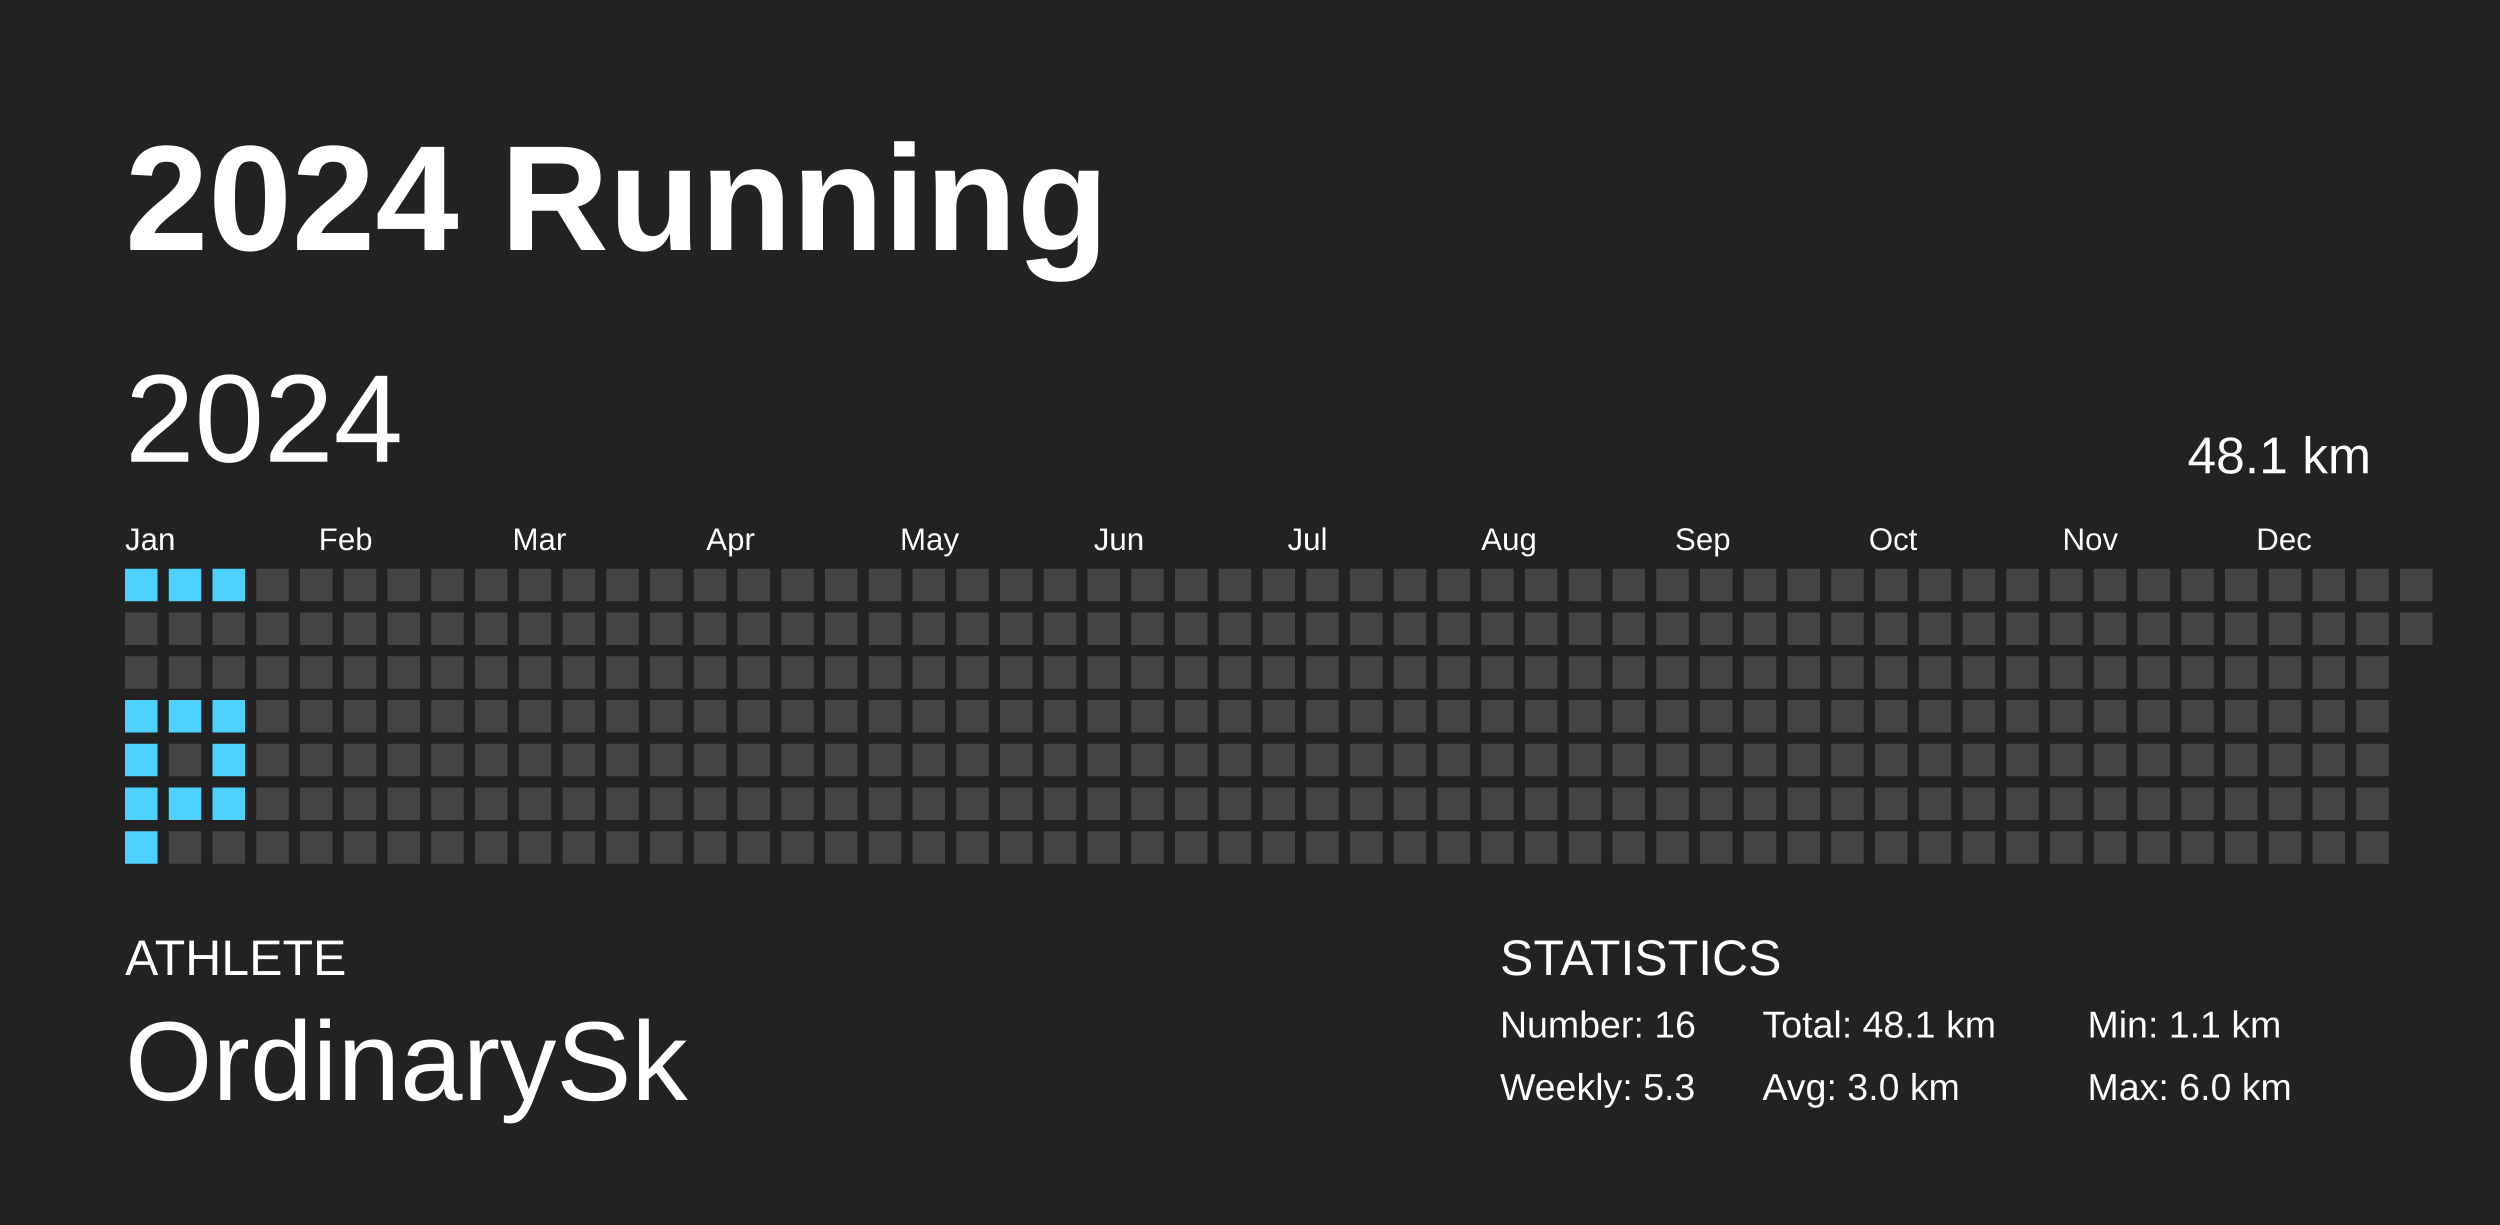
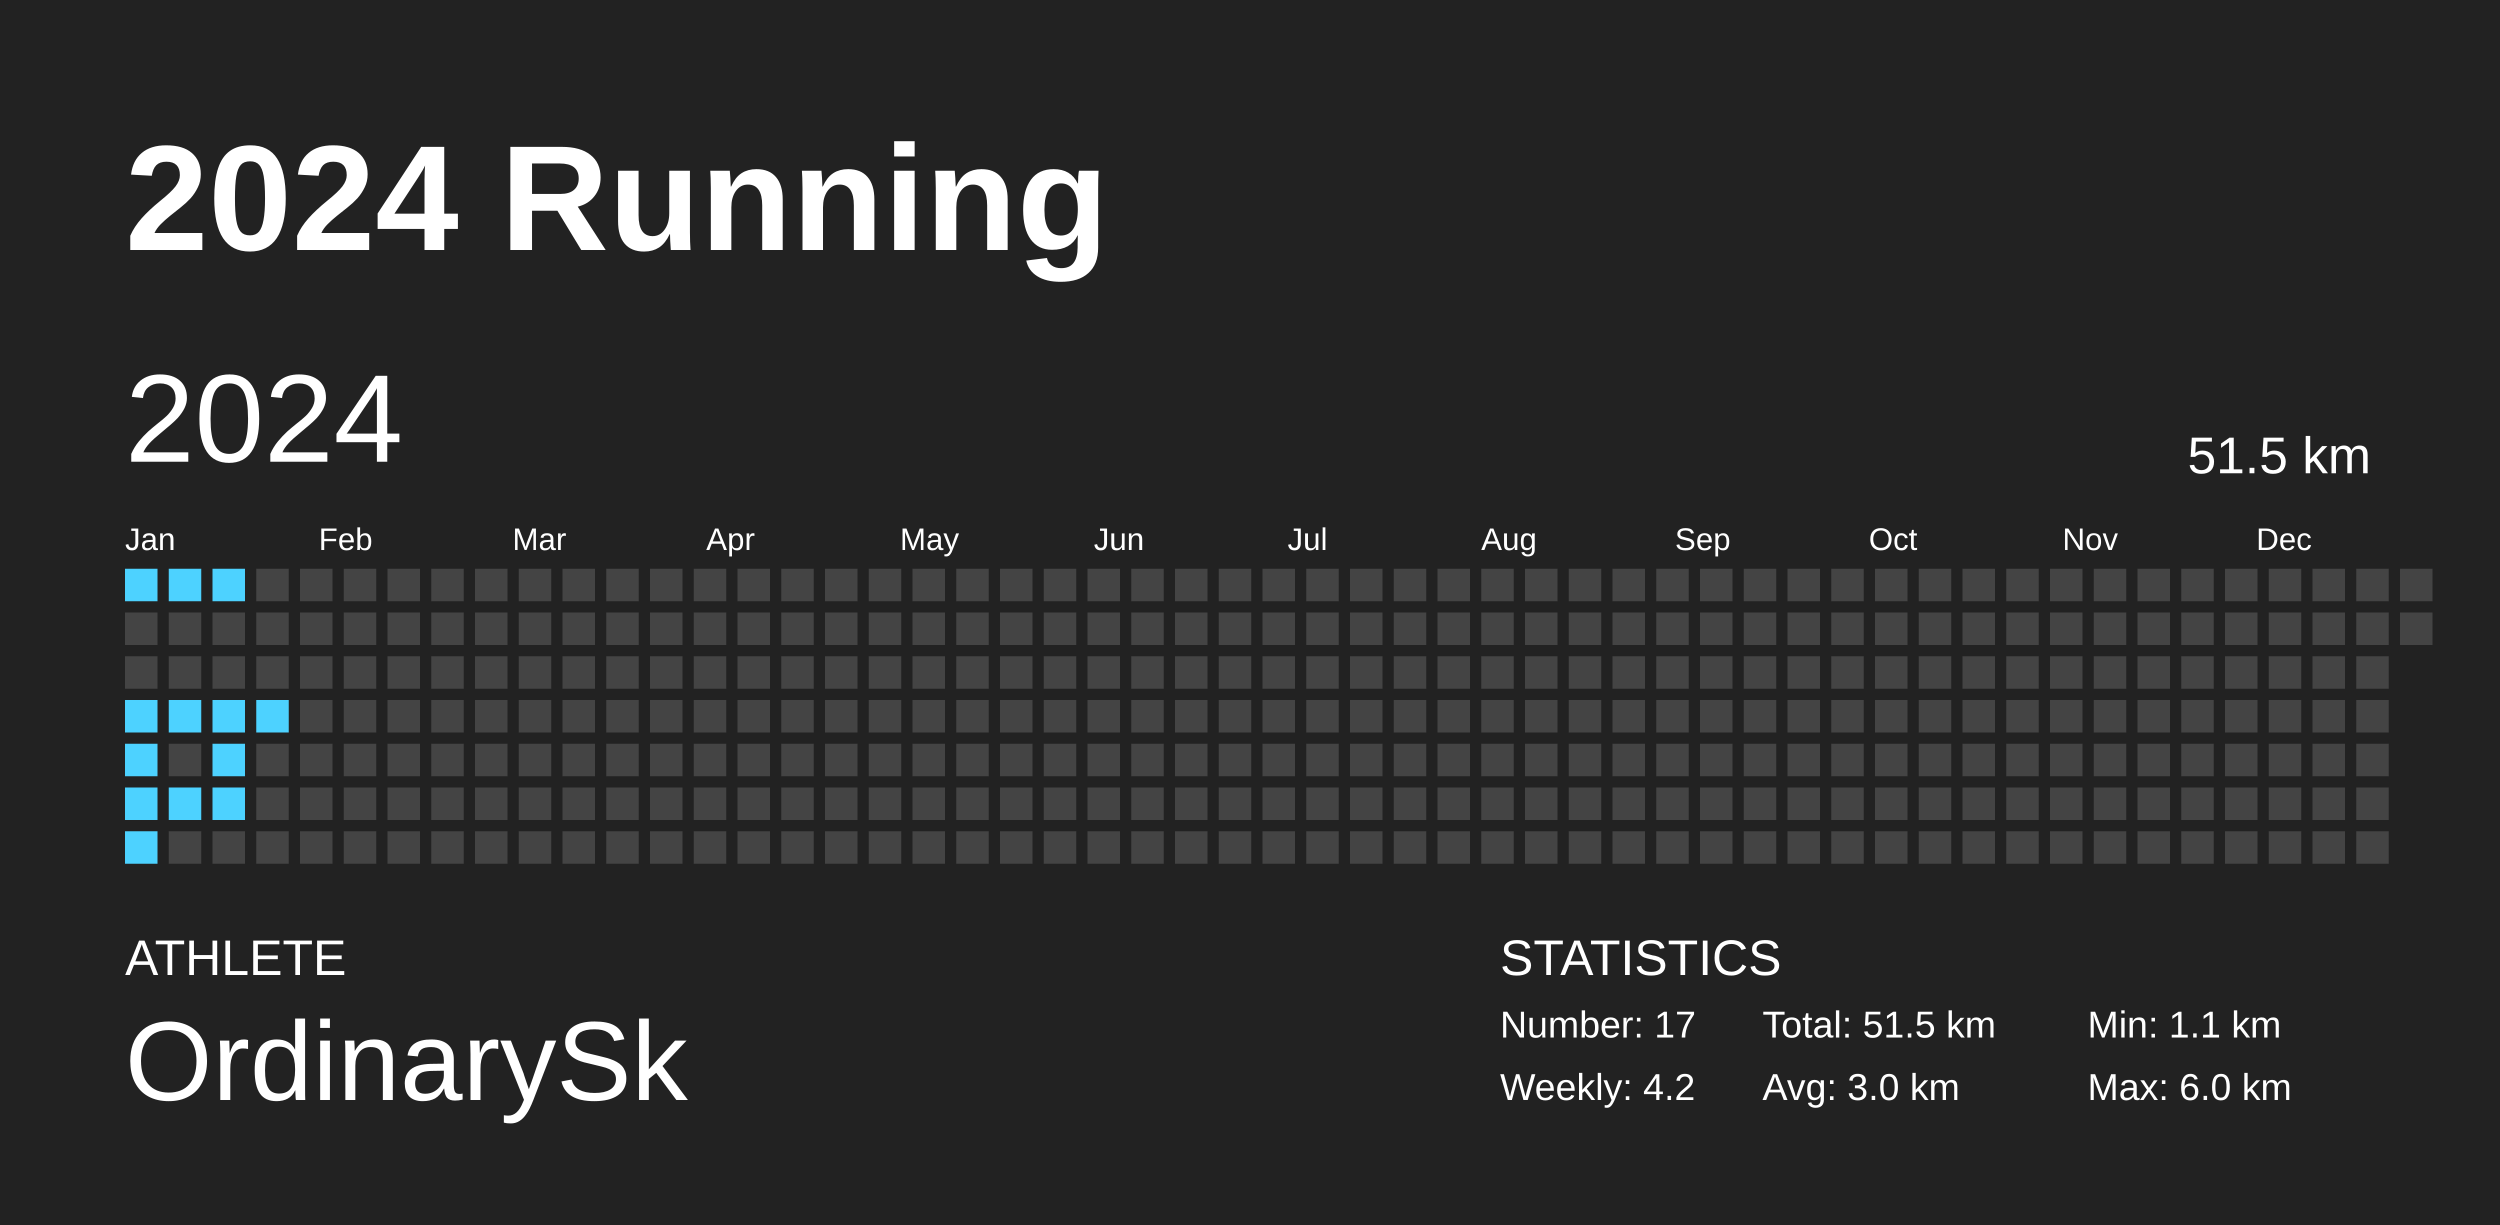
<svg xmlns="http://www.w3.org/2000/svg" baseProfile="full" height="98mm" version="1.1" viewBox="0,0,200,98" width="200mm">
  <defs />
  <rect fill="#222222" height="98" width="200" x="0" y="0" />
  <text fill="#FFFFFF" style="font-size:12px; font-family:Arial; font-weight:bold;" x="10" y="20">2024 Running</text>
  <text fill="#FFFFFF" style="font-size:4px; font-family:Arial" x="10" y="78">ATHLETE</text>
  <text fill="#FFFFFF" style="font-size:9px; font-family:Arial" x="10" y="88">OrdinarySk</text>
  <text fill="#FFFFFF" style="font-size:4px; font-family:Arial" x="120" y="78">STATISTICS</text>
-   <text fill="#FFFFFF" style="font-size:3px; font-family:Arial" x="120" y="83">Number: 16</text>
-   <text fill="#FFFFFF" style="font-size:3px; font-family:Arial" x="120" y="88">Weekly: 5.3</text>
-   <text fill="#FFFFFF" style="font-size:3px; font-family:Arial" x="141" y="83">Total: 48.1 km</text>
+   <text fill="#FFFFFF" style="font-size:3px; font-family:Arial" x="120" y="83">Number: 17</text>
+   <text fill="#FFFFFF" style="font-size:3px; font-family:Arial" x="120" y="88">Weekly: 4.2</text>
+   <text fill="#FFFFFF" style="font-size:3px; font-family:Arial" x="141" y="83">Total: 51.5 km</text>
  <text fill="#FFFFFF" style="font-size:3px; font-family:Arial" x="141" y="88">Avg: 3.0 km</text>
  <text fill="#FFFFFF" style="font-size:3px; font-family:Arial" x="167" y="83">Min: 1.1 km</text>
  <text fill="#FFFFFF" style="font-size:3px; font-family:Arial" x="167" y="88">Max: 6.0 km</text>
  <text dominant-baseline="hanging" fill="#FFFFFF" style="font-size:10.0px; font-family:Arial;" x="10" y="30">2024</text>
-   <text dominant-baseline="hanging" fill="#FFFFFF" style="font-size:4.125px; font-family:Arial;" x="175" y="35">48.1 km</text>
+   <text dominant-baseline="hanging" fill="#FFFFFF" style="font-size:4.125px; font-family:Arial;" x="175" y="35">51.5 km</text>
  <text fill="#FFFFFF" style="font-size:2.5px; font-family:Arial" x="10.0" y="44">Jan</text>
  <text fill="#FFFFFF" style="font-size:2.5px; font-family:Arial" x="25.5" y="44">Feb</text>
  <text fill="#FFFFFF" style="font-size:2.5px; font-family:Arial" x="41.0" y="44">Mar</text>
  <text fill="#FFFFFF" style="font-size:2.5px; font-family:Arial" x="56.5" y="44">Apr</text>
  <text fill="#FFFFFF" style="font-size:2.5px; font-family:Arial" x="72.0" y="44">May</text>
  <text fill="#FFFFFF" style="font-size:2.5px; font-family:Arial" x="87.5" y="44">Jun</text>
  <text fill="#FFFFFF" style="font-size:2.5px; font-family:Arial" x="103.0" y="44">Jul</text>
  <text fill="#FFFFFF" style="font-size:2.5px; font-family:Arial" x="118.5" y="44">Aug</text>
  <text fill="#FFFFFF" style="font-size:2.5px; font-family:Arial" x="134.0" y="44">Sep</text>
  <text fill="#FFFFFF" style="font-size:2.5px; font-family:Arial" x="149.5" y="44">Oct</text>
  <text fill="#FFFFFF" style="font-size:2.5px; font-family:Arial" x="165.0" y="44">Nov</text>
  <text fill="#FFFFFF" style="font-size:2.5px; font-family:Arial" x="180.5" y="44">Dec</text>
  <rect fill="#4dd2ff" height="2.6" width="2.6" x="10.0" y="45.5" />
  <rect fill="#444444" height="2.6" width="2.6" x="10.0" y="49.0" />
  <rect fill="#444444" height="2.6" width="2.6" x="10.0" y="52.5" />
  <rect fill="#4dd2ff" height="2.6" width="2.6" x="10.0" y="56.0" />
  <rect fill="#4dd2ff" height="2.6" width="2.6" x="10.0" y="59.5" />
  <rect fill="#4dd2ff" height="2.6" width="2.6" x="10.0" y="63.0" />
  <rect fill="#4dd2ff" height="2.6" width="2.6" x="10.0" y="66.5" />
  <rect fill="#4dd2ff" height="2.6" width="2.6" x="13.5" y="45.5" />
  <rect fill="#444444" height="2.6" width="2.6" x="13.5" y="49.0" />
  <rect fill="#444444" height="2.6" width="2.6" x="13.5" y="52.5" />
  <rect fill="#4dd2ff" height="2.6" width="2.6" x="13.5" y="56.0" />
  <rect fill="#444444" height="2.6" width="2.6" x="13.5" y="59.5" />
  <rect fill="#4dd2ff" height="2.6" width="2.6" x="13.5" y="63.0" />
  <rect fill="#444444" height="2.6" width="2.6" x="13.5" y="66.5" />
  <rect fill="#4dd2ff" height="2.6" width="2.6" x="17.0" y="45.5" />
  <rect fill="#444444" height="2.6" width="2.6" x="17.0" y="49.0" />
  <rect fill="#444444" height="2.6" width="2.6" x="17.0" y="52.5" />
  <rect fill="#4dd2ff" height="2.6" width="2.6" x="17.0" y="56.0" />
  <rect fill="#4dd2ff" height="2.6" width="2.6" x="17.0" y="59.5" />
  <rect fill="#4dd2ff" height="2.6" width="2.6" x="17.0" y="63.0" />
  <rect fill="#444444" height="2.6" width="2.6" x="17.0" y="66.5" />
  <rect fill="#444444" height="2.6" width="2.6" x="20.5" y="45.5" />
  <rect fill="#444444" height="2.6" width="2.6" x="20.5" y="49.0" />
  <rect fill="#444444" height="2.6" width="2.6" x="20.5" y="52.5" />
-   <rect fill="#444444" height="2.6" width="2.6" x="20.5" y="56.0" />
+   <rect fill="#4dd2ff" height="2.6" width="2.6" x="20.5" y="56.0" />
  <rect fill="#444444" height="2.6" width="2.6" x="20.5" y="59.5" />
  <rect fill="#444444" height="2.6" width="2.6" x="20.5" y="63.0" />
  <rect fill="#444444" height="2.6" width="2.6" x="20.5" y="66.5" />
  <rect fill="#444444" height="2.6" width="2.6" x="24.0" y="45.5" />
  <rect fill="#444444" height="2.6" width="2.6" x="24.0" y="49.0" />
  <rect fill="#444444" height="2.6" width="2.6" x="24.0" y="52.5" />
  <rect fill="#444444" height="2.6" width="2.6" x="24.0" y="56.0" />
  <rect fill="#444444" height="2.6" width="2.6" x="24.0" y="59.5" />
  <rect fill="#444444" height="2.6" width="2.6" x="24.0" y="63.0" />
  <rect fill="#444444" height="2.6" width="2.6" x="24.0" y="66.5" />
  <rect fill="#444444" height="2.6" width="2.6" x="27.5" y="45.5" />
  <rect fill="#444444" height="2.6" width="2.6" x="27.5" y="49.0" />
  <rect fill="#444444" height="2.6" width="2.6" x="27.5" y="52.5" />
  <rect fill="#444444" height="2.6" width="2.6" x="27.5" y="56.0" />
  <rect fill="#444444" height="2.6" width="2.6" x="27.5" y="59.5" />
  <rect fill="#444444" height="2.6" width="2.6" x="27.5" y="63.0" />
  <rect fill="#444444" height="2.6" width="2.6" x="27.5" y="66.5" />
  <rect fill="#444444" height="2.6" width="2.6" x="31.0" y="45.5" />
  <rect fill="#444444" height="2.6" width="2.6" x="31.0" y="49.0" />
  <rect fill="#444444" height="2.6" width="2.6" x="31.0" y="52.5" />
  <rect fill="#444444" height="2.6" width="2.6" x="31.0" y="56.0" />
  <rect fill="#444444" height="2.6" width="2.6" x="31.0" y="59.5" />
  <rect fill="#444444" height="2.6" width="2.6" x="31.0" y="63.0" />
  <rect fill="#444444" height="2.6" width="2.6" x="31.0" y="66.5" />
  <rect fill="#444444" height="2.6" width="2.6" x="34.5" y="45.5" />
  <rect fill="#444444" height="2.6" width="2.6" x="34.5" y="49.0" />
  <rect fill="#444444" height="2.6" width="2.6" x="34.5" y="52.5" />
  <rect fill="#444444" height="2.6" width="2.6" x="34.5" y="56.0" />
  <rect fill="#444444" height="2.6" width="2.6" x="34.5" y="59.5" />
  <rect fill="#444444" height="2.6" width="2.6" x="34.5" y="63.0" />
  <rect fill="#444444" height="2.6" width="2.6" x="34.5" y="66.5" />
  <rect fill="#444444" height="2.6" width="2.6" x="38.0" y="45.5" />
  <rect fill="#444444" height="2.6" width="2.6" x="38.0" y="49.0" />
  <rect fill="#444444" height="2.6" width="2.6" x="38.0" y="52.5" />
  <rect fill="#444444" height="2.6" width="2.6" x="38.0" y="56.0" />
  <rect fill="#444444" height="2.6" width="2.6" x="38.0" y="59.5" />
  <rect fill="#444444" height="2.6" width="2.6" x="38.0" y="63.0" />
  <rect fill="#444444" height="2.6" width="2.6" x="38.0" y="66.5" />
  <rect fill="#444444" height="2.6" width="2.6" x="41.5" y="45.5" />
  <rect fill="#444444" height="2.6" width="2.6" x="41.5" y="49.0" />
  <rect fill="#444444" height="2.6" width="2.6" x="41.5" y="52.5" />
  <rect fill="#444444" height="2.6" width="2.6" x="41.5" y="56.0" />
  <rect fill="#444444" height="2.6" width="2.6" x="41.5" y="59.5" />
  <rect fill="#444444" height="2.6" width="2.6" x="41.5" y="63.0" />
  <rect fill="#444444" height="2.6" width="2.6" x="41.5" y="66.5" />
  <rect fill="#444444" height="2.6" width="2.6" x="45.0" y="45.5" />
  <rect fill="#444444" height="2.6" width="2.6" x="45.0" y="49.0" />
  <rect fill="#444444" height="2.6" width="2.6" x="45.0" y="52.5" />
  <rect fill="#444444" height="2.6" width="2.6" x="45.0" y="56.0" />
  <rect fill="#444444" height="2.6" width="2.6" x="45.0" y="59.5" />
  <rect fill="#444444" height="2.6" width="2.6" x="45.0" y="63.0" />
  <rect fill="#444444" height="2.6" width="2.6" x="45.0" y="66.5" />
  <rect fill="#444444" height="2.6" width="2.6" x="48.5" y="45.5" />
  <rect fill="#444444" height="2.6" width="2.6" x="48.5" y="49.0" />
  <rect fill="#444444" height="2.6" width="2.6" x="48.5" y="52.5" />
  <rect fill="#444444" height="2.6" width="2.6" x="48.5" y="56.0" />
  <rect fill="#444444" height="2.6" width="2.6" x="48.5" y="59.5" />
  <rect fill="#444444" height="2.6" width="2.6" x="48.5" y="63.0" />
  <rect fill="#444444" height="2.6" width="2.6" x="48.5" y="66.5" />
  <rect fill="#444444" height="2.6" width="2.6" x="52.0" y="45.5" />
  <rect fill="#444444" height="2.6" width="2.6" x="52.0" y="49.0" />
  <rect fill="#444444" height="2.6" width="2.6" x="52.0" y="52.5" />
  <rect fill="#444444" height="2.6" width="2.6" x="52.0" y="56.0" />
  <rect fill="#444444" height="2.6" width="2.6" x="52.0" y="59.5" />
  <rect fill="#444444" height="2.6" width="2.6" x="52.0" y="63.0" />
  <rect fill="#444444" height="2.6" width="2.6" x="52.0" y="66.5" />
  <rect fill="#444444" height="2.6" width="2.6" x="55.5" y="45.5" />
  <rect fill="#444444" height="2.6" width="2.6" x="55.5" y="49.0" />
  <rect fill="#444444" height="2.6" width="2.6" x="55.5" y="52.5" />
  <rect fill="#444444" height="2.6" width="2.6" x="55.5" y="56.0" />
  <rect fill="#444444" height="2.6" width="2.6" x="55.5" y="59.5" />
  <rect fill="#444444" height="2.6" width="2.6" x="55.5" y="63.0" />
  <rect fill="#444444" height="2.6" width="2.6" x="55.5" y="66.5" />
  <rect fill="#444444" height="2.6" width="2.6" x="59.0" y="45.5" />
  <rect fill="#444444" height="2.6" width="2.6" x="59.0" y="49.0" />
  <rect fill="#444444" height="2.6" width="2.6" x="59.0" y="52.5" />
  <rect fill="#444444" height="2.6" width="2.6" x="59.0" y="56.0" />
  <rect fill="#444444" height="2.6" width="2.6" x="59.0" y="59.5" />
  <rect fill="#444444" height="2.6" width="2.6" x="59.0" y="63.0" />
  <rect fill="#444444" height="2.6" width="2.6" x="59.0" y="66.5" />
  <rect fill="#444444" height="2.6" width="2.6" x="62.5" y="45.5" />
  <rect fill="#444444" height="2.6" width="2.6" x="62.5" y="49.0" />
  <rect fill="#444444" height="2.6" width="2.6" x="62.5" y="52.5" />
  <rect fill="#444444" height="2.6" width="2.6" x="62.5" y="56.0" />
  <rect fill="#444444" height="2.6" width="2.6" x="62.5" y="59.5" />
  <rect fill="#444444" height="2.6" width="2.6" x="62.5" y="63.0" />
  <rect fill="#444444" height="2.6" width="2.6" x="62.5" y="66.5" />
  <rect fill="#444444" height="2.6" width="2.6" x="66.0" y="45.5" />
  <rect fill="#444444" height="2.6" width="2.6" x="66.0" y="49.0" />
  <rect fill="#444444" height="2.6" width="2.6" x="66.0" y="52.5" />
  <rect fill="#444444" height="2.6" width="2.6" x="66.0" y="56.0" />
  <rect fill="#444444" height="2.6" width="2.6" x="66.0" y="59.5" />
  <rect fill="#444444" height="2.6" width="2.6" x="66.0" y="63.0" />
  <rect fill="#444444" height="2.6" width="2.6" x="66.0" y="66.5" />
  <rect fill="#444444" height="2.6" width="2.6" x="69.5" y="45.5" />
  <rect fill="#444444" height="2.6" width="2.6" x="69.5" y="49.0" />
  <rect fill="#444444" height="2.6" width="2.6" x="69.5" y="52.5" />
  <rect fill="#444444" height="2.6" width="2.6" x="69.5" y="56.0" />
  <rect fill="#444444" height="2.6" width="2.6" x="69.5" y="59.5" />
  <rect fill="#444444" height="2.6" width="2.6" x="69.5" y="63.0" />
  <rect fill="#444444" height="2.6" width="2.6" x="69.5" y="66.5" />
  <rect fill="#444444" height="2.6" width="2.6" x="73.0" y="45.5" />
  <rect fill="#444444" height="2.6" width="2.6" x="73.0" y="49.0" />
  <rect fill="#444444" height="2.6" width="2.6" x="73.0" y="52.5" />
  <rect fill="#444444" height="2.6" width="2.6" x="73.0" y="56.0" />
  <rect fill="#444444" height="2.6" width="2.6" x="73.0" y="59.5" />
  <rect fill="#444444" height="2.6" width="2.6" x="73.0" y="63.0" />
  <rect fill="#444444" height="2.6" width="2.6" x="73.0" y="66.5" />
  <rect fill="#444444" height="2.6" width="2.6" x="76.5" y="45.5" />
  <rect fill="#444444" height="2.6" width="2.6" x="76.5" y="49.0" />
  <rect fill="#444444" height="2.6" width="2.6" x="76.5" y="52.5" />
  <rect fill="#444444" height="2.6" width="2.6" x="76.5" y="56.0" />
  <rect fill="#444444" height="2.6" width="2.6" x="76.5" y="59.5" />
  <rect fill="#444444" height="2.6" width="2.6" x="76.5" y="63.0" />
  <rect fill="#444444" height="2.6" width="2.6" x="76.5" y="66.5" />
  <rect fill="#444444" height="2.6" width="2.6" x="80.0" y="45.5" />
  <rect fill="#444444" height="2.6" width="2.6" x="80.0" y="49.0" />
  <rect fill="#444444" height="2.6" width="2.6" x="80.0" y="52.5" />
  <rect fill="#444444" height="2.6" width="2.6" x="80.0" y="56.0" />
  <rect fill="#444444" height="2.6" width="2.6" x="80.0" y="59.5" />
  <rect fill="#444444" height="2.6" width="2.6" x="80.0" y="63.0" />
  <rect fill="#444444" height="2.6" width="2.6" x="80.0" y="66.5" />
  <rect fill="#444444" height="2.6" width="2.6" x="83.5" y="45.5" />
  <rect fill="#444444" height="2.6" width="2.6" x="83.5" y="49.0" />
  <rect fill="#444444" height="2.6" width="2.6" x="83.5" y="52.5" />
  <rect fill="#444444" height="2.6" width="2.6" x="83.5" y="56.0" />
  <rect fill="#444444" height="2.6" width="2.6" x="83.5" y="59.5" />
  <rect fill="#444444" height="2.6" width="2.6" x="83.5" y="63.0" />
  <rect fill="#444444" height="2.6" width="2.6" x="83.5" y="66.5" />
  <rect fill="#444444" height="2.6" width="2.6" x="87.0" y="45.5" />
  <rect fill="#444444" height="2.6" width="2.6" x="87.0" y="49.0" />
  <rect fill="#444444" height="2.6" width="2.6" x="87.0" y="52.5" />
  <rect fill="#444444" height="2.6" width="2.6" x="87.0" y="56.0" />
  <rect fill="#444444" height="2.6" width="2.6" x="87.0" y="59.5" />
  <rect fill="#444444" height="2.6" width="2.6" x="87.0" y="63.0" />
  <rect fill="#444444" height="2.6" width="2.6" x="87.0" y="66.5" />
  <rect fill="#444444" height="2.6" width="2.6" x="90.5" y="45.5" />
  <rect fill="#444444" height="2.6" width="2.6" x="90.5" y="49.0" />
  <rect fill="#444444" height="2.6" width="2.6" x="90.5" y="52.5" />
  <rect fill="#444444" height="2.6" width="2.6" x="90.5" y="56.0" />
  <rect fill="#444444" height="2.6" width="2.6" x="90.5" y="59.5" />
  <rect fill="#444444" height="2.6" width="2.6" x="90.5" y="63.0" />
  <rect fill="#444444" height="2.6" width="2.6" x="90.5" y="66.5" />
  <rect fill="#444444" height="2.6" width="2.6" x="94.0" y="45.5" />
  <rect fill="#444444" height="2.6" width="2.6" x="94.0" y="49.0" />
  <rect fill="#444444" height="2.6" width="2.6" x="94.0" y="52.5" />
  <rect fill="#444444" height="2.6" width="2.6" x="94.0" y="56.0" />
  <rect fill="#444444" height="2.6" width="2.6" x="94.0" y="59.5" />
  <rect fill="#444444" height="2.6" width="2.6" x="94.0" y="63.0" />
  <rect fill="#444444" height="2.6" width="2.6" x="94.0" y="66.5" />
  <rect fill="#444444" height="2.6" width="2.6" x="97.5" y="45.5" />
  <rect fill="#444444" height="2.6" width="2.6" x="97.5" y="49.0" />
  <rect fill="#444444" height="2.6" width="2.6" x="97.5" y="52.5" />
  <rect fill="#444444" height="2.6" width="2.6" x="97.5" y="56.0" />
  <rect fill="#444444" height="2.6" width="2.6" x="97.5" y="59.5" />
  <rect fill="#444444" height="2.6" width="2.6" x="97.5" y="63.0" />
  <rect fill="#444444" height="2.6" width="2.6" x="97.5" y="66.5" />
  <rect fill="#444444" height="2.6" width="2.6" x="101.0" y="45.5" />
  <rect fill="#444444" height="2.6" width="2.6" x="101.0" y="49.0" />
  <rect fill="#444444" height="2.6" width="2.6" x="101.0" y="52.5" />
  <rect fill="#444444" height="2.6" width="2.6" x="101.0" y="56.0" />
  <rect fill="#444444" height="2.6" width="2.6" x="101.0" y="59.5" />
  <rect fill="#444444" height="2.6" width="2.6" x="101.0" y="63.0" />
  <rect fill="#444444" height="2.6" width="2.6" x="101.0" y="66.5" />
  <rect fill="#444444" height="2.6" width="2.6" x="104.5" y="45.5" />
  <rect fill="#444444" height="2.6" width="2.6" x="104.5" y="49.0" />
  <rect fill="#444444" height="2.6" width="2.6" x="104.5" y="52.5" />
  <rect fill="#444444" height="2.6" width="2.6" x="104.5" y="56.0" />
  <rect fill="#444444" height="2.6" width="2.6" x="104.5" y="59.5" />
  <rect fill="#444444" height="2.6" width="2.6" x="104.5" y="63.0" />
  <rect fill="#444444" height="2.6" width="2.6" x="104.5" y="66.5" />
  <rect fill="#444444" height="2.6" width="2.6" x="108.0" y="45.5" />
  <rect fill="#444444" height="2.6" width="2.6" x="108.0" y="49.0" />
  <rect fill="#444444" height="2.6" width="2.6" x="108.0" y="52.5" />
  <rect fill="#444444" height="2.6" width="2.6" x="108.0" y="56.0" />
  <rect fill="#444444" height="2.6" width="2.6" x="108.0" y="59.5" />
  <rect fill="#444444" height="2.6" width="2.6" x="108.0" y="63.0" />
  <rect fill="#444444" height="2.6" width="2.6" x="108.0" y="66.5" />
  <rect fill="#444444" height="2.6" width="2.6" x="111.5" y="45.5" />
  <rect fill="#444444" height="2.6" width="2.6" x="111.5" y="49.0" />
  <rect fill="#444444" height="2.6" width="2.6" x="111.5" y="52.5" />
  <rect fill="#444444" height="2.6" width="2.6" x="111.5" y="56.0" />
  <rect fill="#444444" height="2.6" width="2.6" x="111.5" y="59.5" />
  <rect fill="#444444" height="2.6" width="2.6" x="111.5" y="63.0" />
  <rect fill="#444444" height="2.6" width="2.6" x="111.5" y="66.5" />
  <rect fill="#444444" height="2.6" width="2.6" x="115.0" y="45.5" />
  <rect fill="#444444" height="2.6" width="2.6" x="115.0" y="49.0" />
  <rect fill="#444444" height="2.6" width="2.6" x="115.0" y="52.5" />
  <rect fill="#444444" height="2.6" width="2.6" x="115.0" y="56.0" />
  <rect fill="#444444" height="2.6" width="2.6" x="115.0" y="59.5" />
  <rect fill="#444444" height="2.6" width="2.6" x="115.0" y="63.0" />
  <rect fill="#444444" height="2.6" width="2.6" x="115.0" y="66.5" />
  <rect fill="#444444" height="2.6" width="2.6" x="118.5" y="45.5" />
  <rect fill="#444444" height="2.6" width="2.6" x="118.5" y="49.0" />
  <rect fill="#444444" height="2.6" width="2.6" x="118.5" y="52.5" />
  <rect fill="#444444" height="2.6" width="2.6" x="118.5" y="56.0" />
  <rect fill="#444444" height="2.6" width="2.6" x="118.5" y="59.5" />
  <rect fill="#444444" height="2.6" width="2.6" x="118.5" y="63.0" />
  <rect fill="#444444" height="2.6" width="2.6" x="118.5" y="66.5" />
  <rect fill="#444444" height="2.6" width="2.6" x="122.0" y="45.5" />
  <rect fill="#444444" height="2.6" width="2.6" x="122.0" y="49.0" />
  <rect fill="#444444" height="2.6" width="2.6" x="122.0" y="52.5" />
  <rect fill="#444444" height="2.6" width="2.6" x="122.0" y="56.0" />
  <rect fill="#444444" height="2.6" width="2.6" x="122.0" y="59.5" />
  <rect fill="#444444" height="2.6" width="2.6" x="122.0" y="63.0" />
  <rect fill="#444444" height="2.6" width="2.6" x="122.0" y="66.5" />
  <rect fill="#444444" height="2.6" width="2.6" x="125.5" y="45.5" />
  <rect fill="#444444" height="2.6" width="2.6" x="125.5" y="49.0" />
  <rect fill="#444444" height="2.6" width="2.6" x="125.5" y="52.5" />
  <rect fill="#444444" height="2.6" width="2.6" x="125.5" y="56.0" />
  <rect fill="#444444" height="2.6" width="2.6" x="125.5" y="59.5" />
  <rect fill="#444444" height="2.6" width="2.6" x="125.5" y="63.0" />
  <rect fill="#444444" height="2.6" width="2.6" x="125.5" y="66.5" />
  <rect fill="#444444" height="2.6" width="2.6" x="129.0" y="45.5" />
  <rect fill="#444444" height="2.6" width="2.6" x="129.0" y="49.0" />
  <rect fill="#444444" height="2.6" width="2.6" x="129.0" y="52.5" />
  <rect fill="#444444" height="2.6" width="2.6" x="129.0" y="56.0" />
  <rect fill="#444444" height="2.6" width="2.6" x="129.0" y="59.5" />
  <rect fill="#444444" height="2.6" width="2.6" x="129.0" y="63.0" />
  <rect fill="#444444" height="2.6" width="2.6" x="129.0" y="66.5" />
  <rect fill="#444444" height="2.6" width="2.6" x="132.5" y="45.5" />
  <rect fill="#444444" height="2.6" width="2.6" x="132.5" y="49.0" />
  <rect fill="#444444" height="2.6" width="2.6" x="132.5" y="52.5" />
  <rect fill="#444444" height="2.6" width="2.6" x="132.5" y="56.0" />
  <rect fill="#444444" height="2.6" width="2.6" x="132.5" y="59.5" />
  <rect fill="#444444" height="2.6" width="2.6" x="132.5" y="63.0" />
  <rect fill="#444444" height="2.6" width="2.6" x="132.5" y="66.5" />
  <rect fill="#444444" height="2.6" width="2.6" x="136.0" y="45.5" />
  <rect fill="#444444" height="2.6" width="2.6" x="136.0" y="49.0" />
  <rect fill="#444444" height="2.6" width="2.6" x="136.0" y="52.5" />
  <rect fill="#444444" height="2.6" width="2.6" x="136.0" y="56.0" />
  <rect fill="#444444" height="2.6" width="2.6" x="136.0" y="59.5" />
  <rect fill="#444444" height="2.6" width="2.6" x="136.0" y="63.0" />
  <rect fill="#444444" height="2.6" width="2.6" x="136.0" y="66.5" />
  <rect fill="#444444" height="2.6" width="2.6" x="139.5" y="45.5" />
  <rect fill="#444444" height="2.6" width="2.6" x="139.5" y="49.0" />
  <rect fill="#444444" height="2.6" width="2.6" x="139.5" y="52.5" />
  <rect fill="#444444" height="2.6" width="2.6" x="139.5" y="56.0" />
  <rect fill="#444444" height="2.6" width="2.6" x="139.5" y="59.5" />
  <rect fill="#444444" height="2.6" width="2.6" x="139.5" y="63.0" />
  <rect fill="#444444" height="2.6" width="2.6" x="139.5" y="66.5" />
  <rect fill="#444444" height="2.6" width="2.6" x="143.0" y="45.5" />
  <rect fill="#444444" height="2.6" width="2.6" x="143.0" y="49.0" />
  <rect fill="#444444" height="2.6" width="2.6" x="143.0" y="52.5" />
  <rect fill="#444444" height="2.6" width="2.6" x="143.0" y="56.0" />
  <rect fill="#444444" height="2.6" width="2.6" x="143.0" y="59.5" />
  <rect fill="#444444" height="2.6" width="2.6" x="143.0" y="63.0" />
  <rect fill="#444444" height="2.6" width="2.6" x="143.0" y="66.5" />
  <rect fill="#444444" height="2.6" width="2.6" x="146.5" y="45.5" />
  <rect fill="#444444" height="2.6" width="2.6" x="146.5" y="49.0" />
  <rect fill="#444444" height="2.6" width="2.6" x="146.5" y="52.5" />
  <rect fill="#444444" height="2.6" width="2.6" x="146.5" y="56.0" />
  <rect fill="#444444" height="2.6" width="2.6" x="146.5" y="59.5" />
  <rect fill="#444444" height="2.6" width="2.6" x="146.5" y="63.0" />
  <rect fill="#444444" height="2.6" width="2.6" x="146.5" y="66.5" />
  <rect fill="#444444" height="2.6" width="2.6" x="150.0" y="45.5" />
  <rect fill="#444444" height="2.6" width="2.6" x="150.0" y="49.0" />
  <rect fill="#444444" height="2.6" width="2.6" x="150.0" y="52.5" />
  <rect fill="#444444" height="2.6" width="2.6" x="150.0" y="56.0" />
  <rect fill="#444444" height="2.6" width="2.6" x="150.0" y="59.5" />
  <rect fill="#444444" height="2.6" width="2.6" x="150.0" y="63.0" />
  <rect fill="#444444" height="2.6" width="2.6" x="150.0" y="66.5" />
  <rect fill="#444444" height="2.6" width="2.6" x="153.5" y="45.5" />
  <rect fill="#444444" height="2.6" width="2.6" x="153.5" y="49.0" />
  <rect fill="#444444" height="2.6" width="2.6" x="153.5" y="52.5" />
  <rect fill="#444444" height="2.6" width="2.6" x="153.5" y="56.0" />
  <rect fill="#444444" height="2.6" width="2.6" x="153.5" y="59.5" />
  <rect fill="#444444" height="2.6" width="2.6" x="153.5" y="63.0" />
  <rect fill="#444444" height="2.6" width="2.6" x="153.5" y="66.5" />
  <rect fill="#444444" height="2.6" width="2.6" x="157.0" y="45.5" />
  <rect fill="#444444" height="2.6" width="2.6" x="157.0" y="49.0" />
  <rect fill="#444444" height="2.6" width="2.6" x="157.0" y="52.5" />
  <rect fill="#444444" height="2.6" width="2.6" x="157.0" y="56.0" />
  <rect fill="#444444" height="2.6" width="2.6" x="157.0" y="59.5" />
  <rect fill="#444444" height="2.6" width="2.6" x="157.0" y="63.0" />
  <rect fill="#444444" height="2.6" width="2.6" x="157.0" y="66.5" />
  <rect fill="#444444" height="2.6" width="2.6" x="160.5" y="45.5" />
  <rect fill="#444444" height="2.6" width="2.6" x="160.5" y="49.0" />
  <rect fill="#444444" height="2.6" width="2.6" x="160.5" y="52.5" />
  <rect fill="#444444" height="2.6" width="2.6" x="160.5" y="56.0" />
  <rect fill="#444444" height="2.6" width="2.6" x="160.5" y="59.5" />
  <rect fill="#444444" height="2.6" width="2.6" x="160.5" y="63.0" />
  <rect fill="#444444" height="2.6" width="2.6" x="160.5" y="66.5" />
  <rect fill="#444444" height="2.6" width="2.6" x="164.0" y="45.5" />
  <rect fill="#444444" height="2.6" width="2.6" x="164.0" y="49.0" />
  <rect fill="#444444" height="2.6" width="2.6" x="164.0" y="52.5" />
  <rect fill="#444444" height="2.6" width="2.6" x="164.0" y="56.0" />
  <rect fill="#444444" height="2.6" width="2.6" x="164.0" y="59.5" />
  <rect fill="#444444" height="2.6" width="2.6" x="164.0" y="63.0" />
  <rect fill="#444444" height="2.6" width="2.6" x="164.0" y="66.5" />
  <rect fill="#444444" height="2.6" width="2.6" x="167.5" y="45.5" />
  <rect fill="#444444" height="2.6" width="2.6" x="167.5" y="49.0" />
  <rect fill="#444444" height="2.6" width="2.6" x="167.5" y="52.5" />
  <rect fill="#444444" height="2.6" width="2.6" x="167.5" y="56.0" />
  <rect fill="#444444" height="2.6" width="2.6" x="167.5" y="59.5" />
  <rect fill="#444444" height="2.6" width="2.6" x="167.5" y="63.0" />
  <rect fill="#444444" height="2.6" width="2.6" x="167.5" y="66.5" />
  <rect fill="#444444" height="2.6" width="2.6" x="171.0" y="45.5" />
  <rect fill="#444444" height="2.6" width="2.6" x="171.0" y="49.0" />
  <rect fill="#444444" height="2.6" width="2.6" x="171.0" y="52.5" />
  <rect fill="#444444" height="2.6" width="2.6" x="171.0" y="56.0" />
  <rect fill="#444444" height="2.6" width="2.6" x="171.0" y="59.5" />
  <rect fill="#444444" height="2.6" width="2.6" x="171.0" y="63.0" />
  <rect fill="#444444" height="2.6" width="2.6" x="171.0" y="66.5" />
  <rect fill="#444444" height="2.6" width="2.6" x="174.5" y="45.5" />
  <rect fill="#444444" height="2.6" width="2.6" x="174.5" y="49.0" />
  <rect fill="#444444" height="2.6" width="2.6" x="174.5" y="52.5" />
  <rect fill="#444444" height="2.6" width="2.6" x="174.5" y="56.0" />
  <rect fill="#444444" height="2.6" width="2.6" x="174.5" y="59.5" />
  <rect fill="#444444" height="2.6" width="2.6" x="174.5" y="63.0" />
  <rect fill="#444444" height="2.6" width="2.6" x="174.5" y="66.5" />
  <rect fill="#444444" height="2.6" width="2.6" x="178.0" y="45.5" />
  <rect fill="#444444" height="2.6" width="2.6" x="178.0" y="49.0" />
  <rect fill="#444444" height="2.6" width="2.6" x="178.0" y="52.5" />
  <rect fill="#444444" height="2.6" width="2.6" x="178.0" y="56.0" />
  <rect fill="#444444" height="2.6" width="2.6" x="178.0" y="59.5" />
  <rect fill="#444444" height="2.6" width="2.6" x="178.0" y="63.0" />
  <rect fill="#444444" height="2.6" width="2.6" x="178.0" y="66.5" />
  <rect fill="#444444" height="2.6" width="2.6" x="181.5" y="45.5" />
  <rect fill="#444444" height="2.6" width="2.6" x="181.5" y="49.0" />
  <rect fill="#444444" height="2.6" width="2.6" x="181.5" y="52.5" />
  <rect fill="#444444" height="2.6" width="2.6" x="181.5" y="56.0" />
  <rect fill="#444444" height="2.6" width="2.6" x="181.5" y="59.5" />
  <rect fill="#444444" height="2.6" width="2.6" x="181.5" y="63.0" />
  <rect fill="#444444" height="2.6" width="2.6" x="181.5" y="66.5" />
  <rect fill="#444444" height="2.6" width="2.6" x="185.0" y="45.5" />
  <rect fill="#444444" height="2.6" width="2.6" x="185.0" y="49.0" />
  <rect fill="#444444" height="2.6" width="2.6" x="185.0" y="52.5" />
  <rect fill="#444444" height="2.6" width="2.6" x="185.0" y="56.0" />
  <rect fill="#444444" height="2.6" width="2.6" x="185.0" y="59.5" />
  <rect fill="#444444" height="2.6" width="2.6" x="185.0" y="63.0" />
  <rect fill="#444444" height="2.6" width="2.6" x="185.0" y="66.5" />
  <rect fill="#444444" height="2.6" width="2.6" x="188.5" y="45.5" />
  <rect fill="#444444" height="2.6" width="2.6" x="188.5" y="49.0" />
  <rect fill="#444444" height="2.6" width="2.6" x="188.5" y="52.5" />
  <rect fill="#444444" height="2.6" width="2.6" x="188.5" y="56.0" />
  <rect fill="#444444" height="2.6" width="2.6" x="188.5" y="59.5" />
  <rect fill="#444444" height="2.6" width="2.6" x="188.5" y="63.0" />
  <rect fill="#444444" height="2.6" width="2.6" x="188.5" y="66.5" />
  <rect fill="#444444" height="2.6" width="2.6" x="192.0" y="45.5" />
  <rect fill="#444444" height="2.6" width="2.6" x="192.0" y="49.0" />
</svg>
